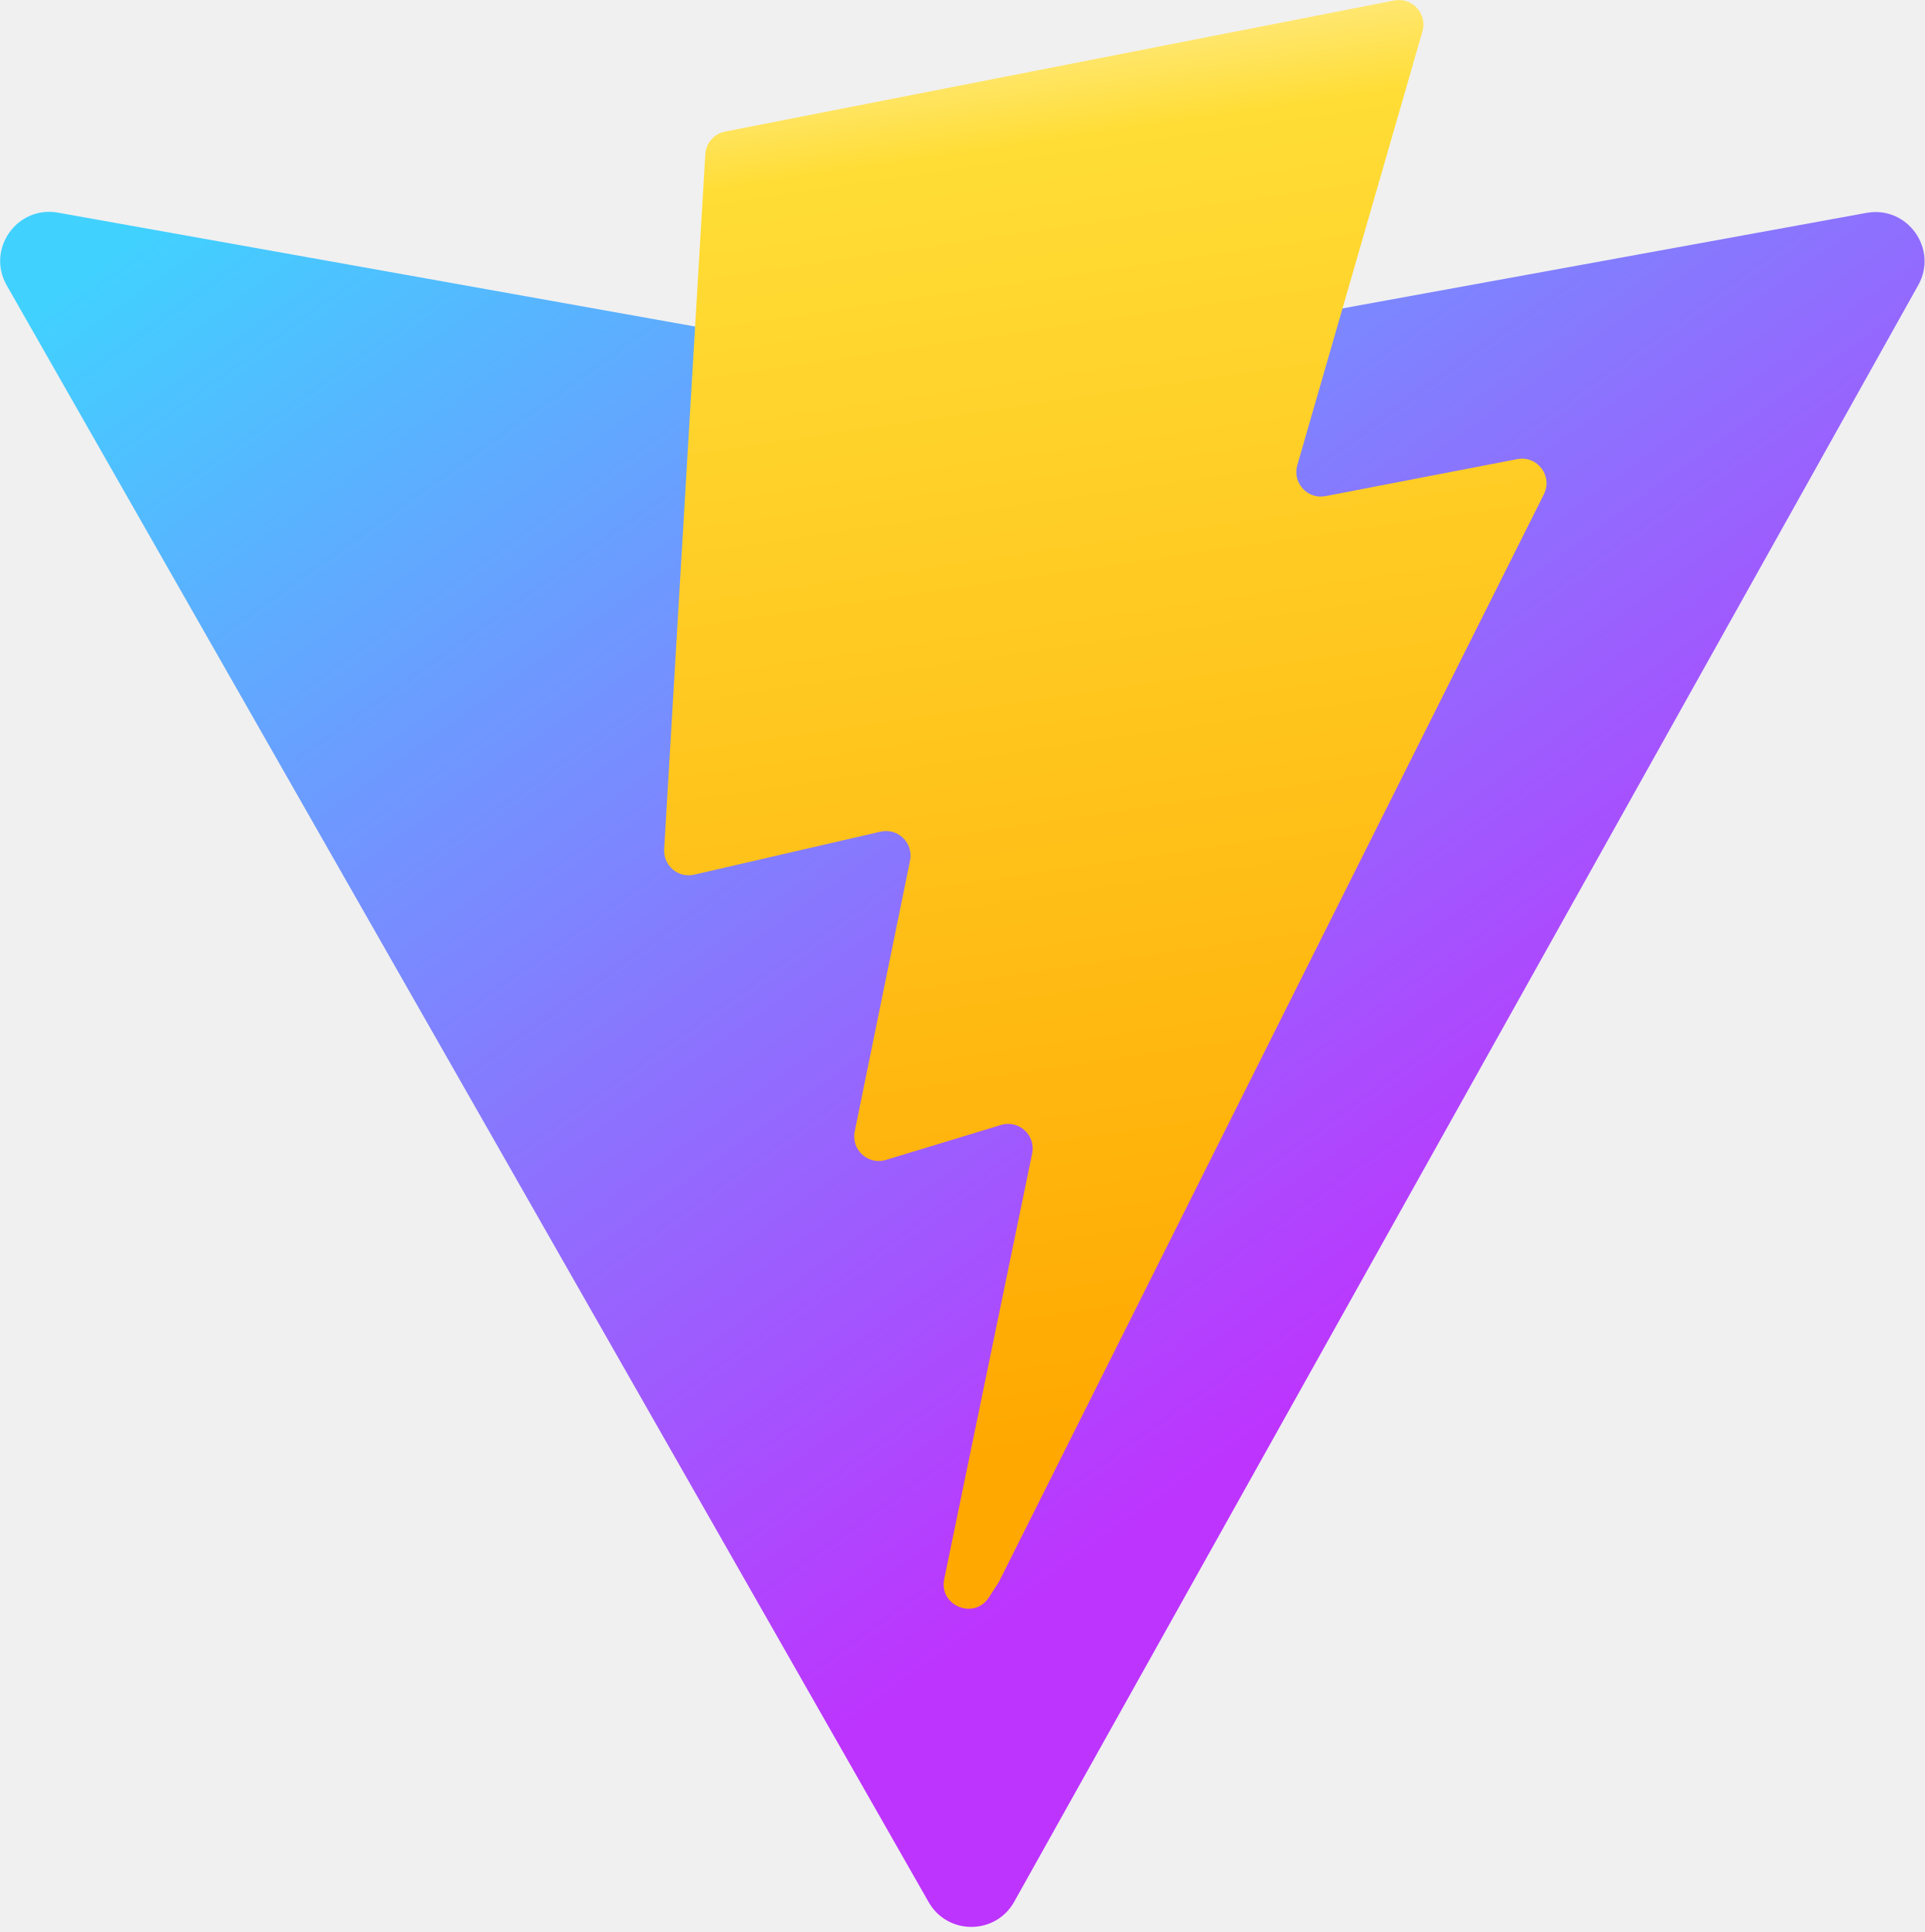
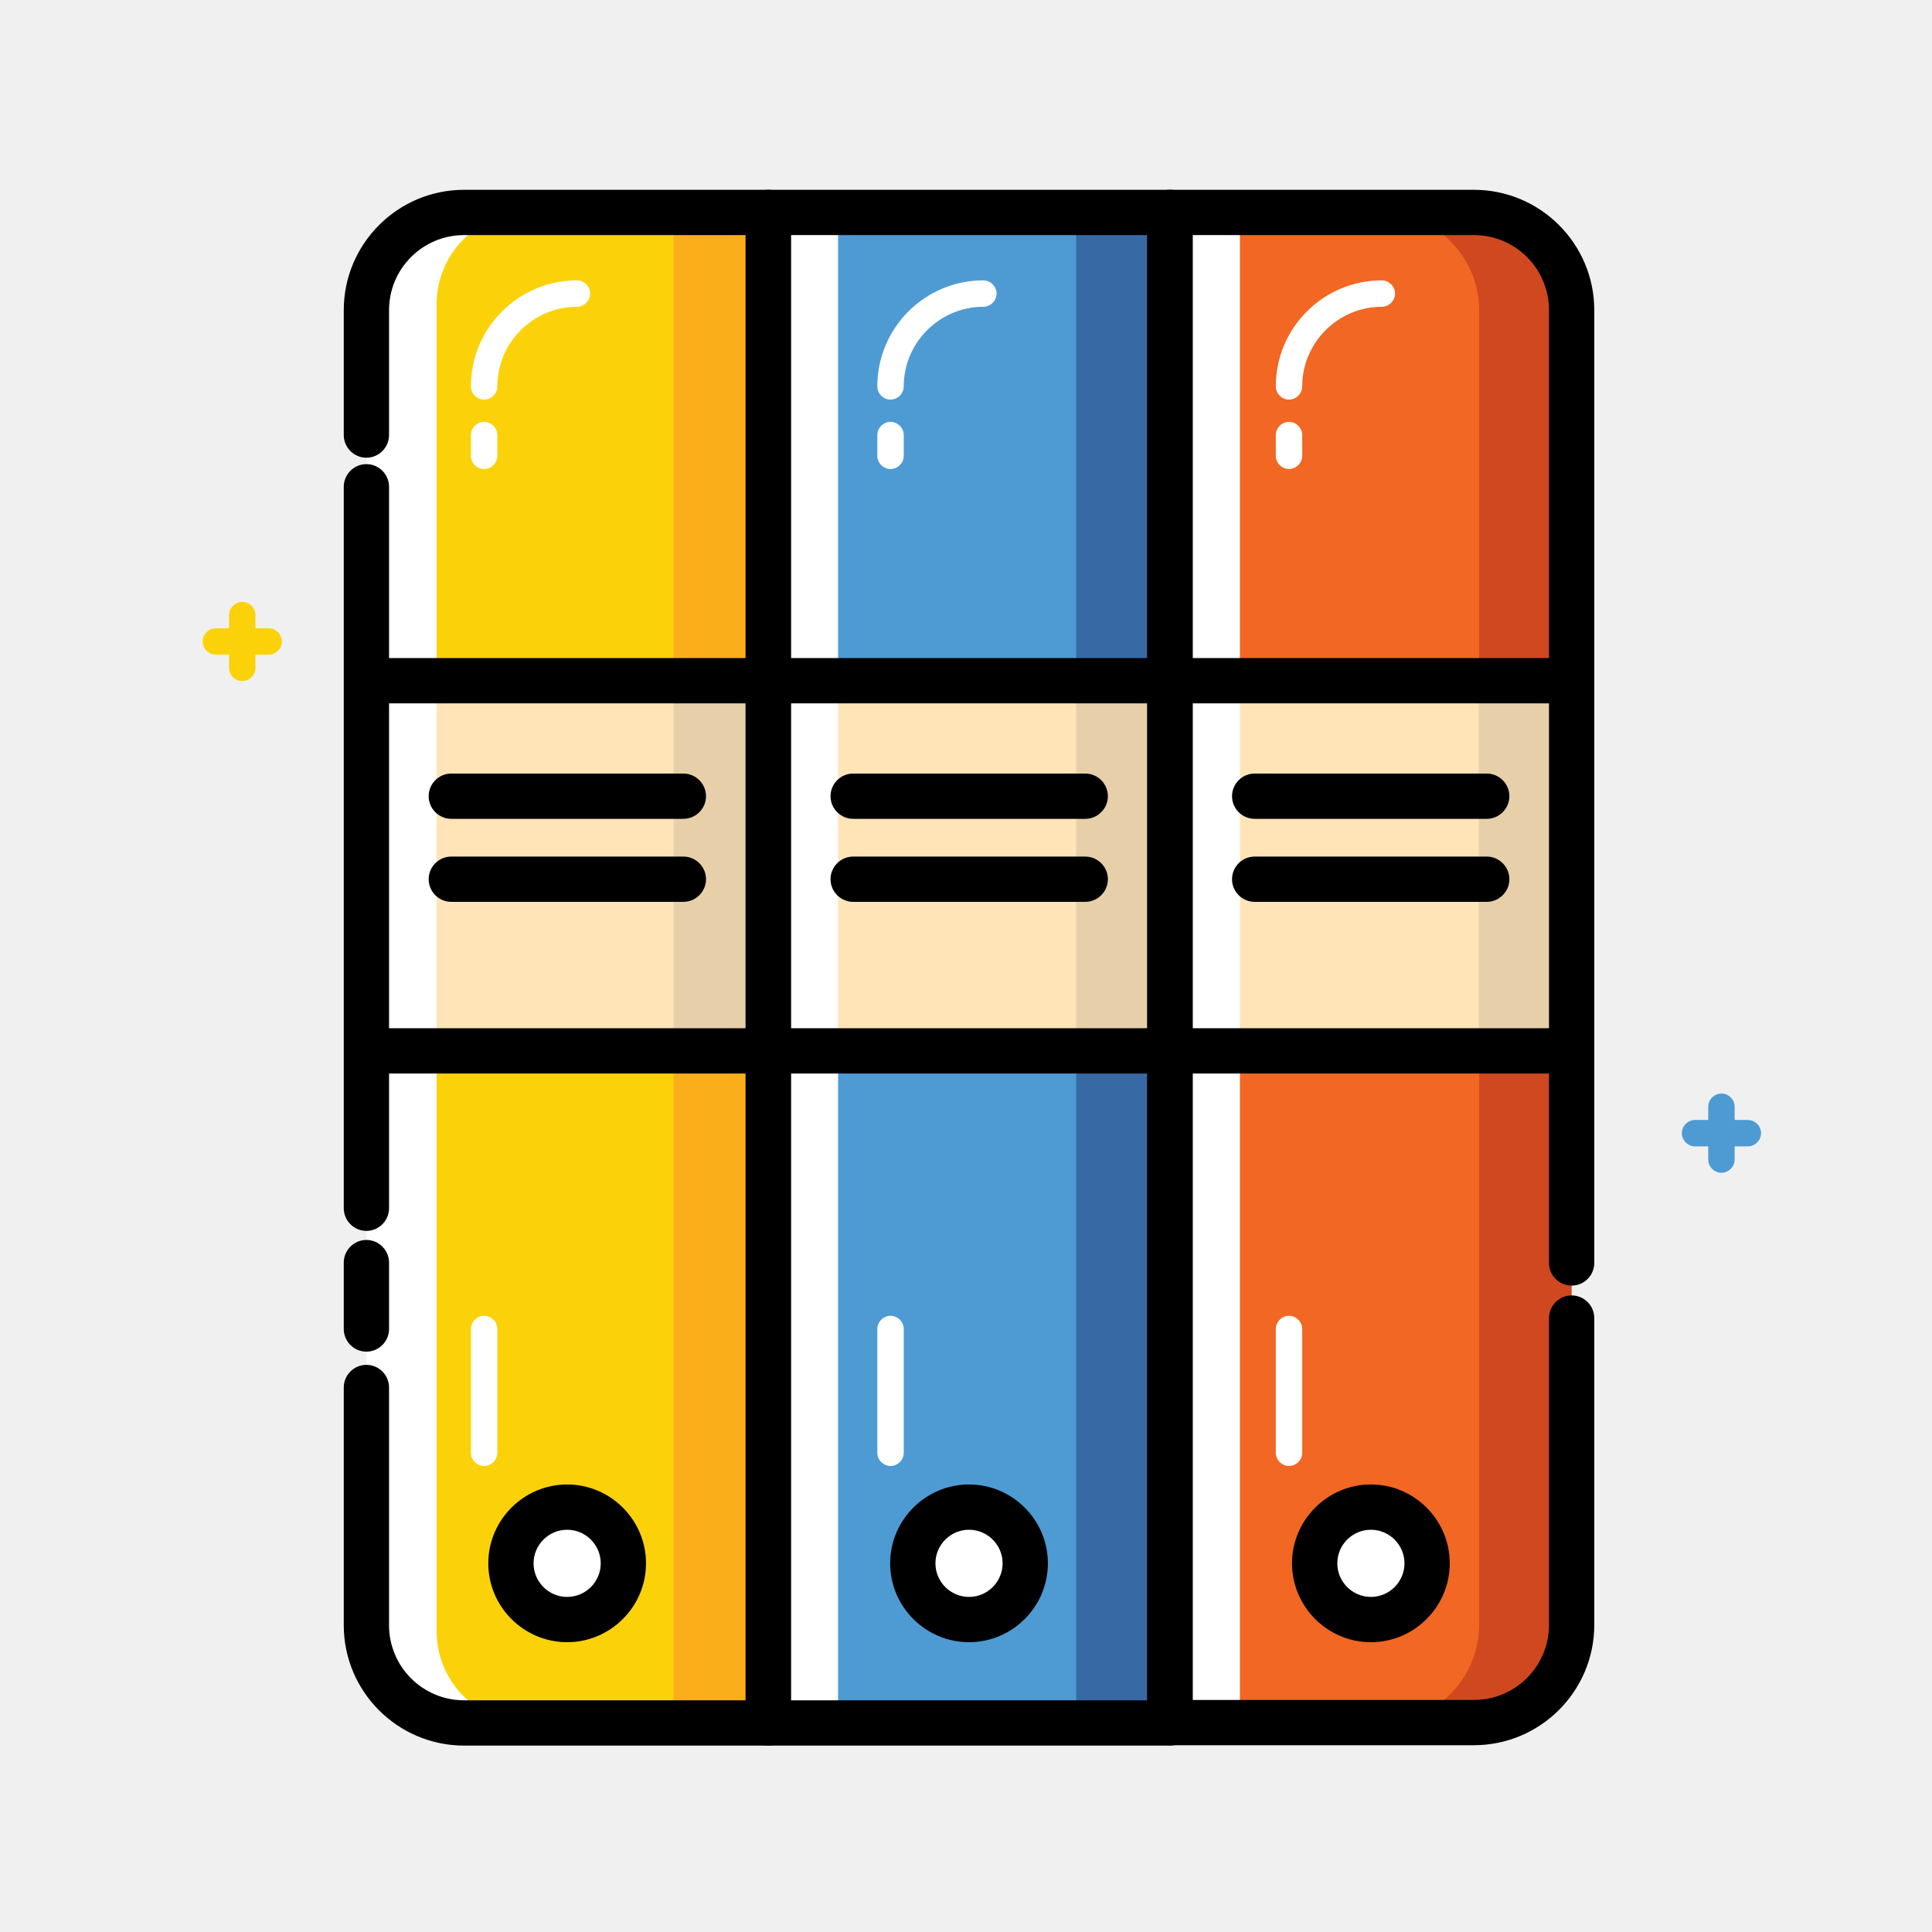
- <svg xmlns="http://www.w3.org/2000/svg" aria-hidden="true" role="img" class="iconify iconify--logos" width="31.88" height="32" preserveAspectRatio="xMidYMid meet" viewBox="0 0 256 257">
-   <defs>
-     <linearGradient id="IconifyId1813088fe1fbc01fb466" x1="-.828%" x2="57.636%" y1="7.652%" y2="78.411%">
-       <stop offset="0%" stop-color="#41D1FF" />
-       <stop offset="100%" stop-color="#BD34FE" />
-     </linearGradient>
-     <linearGradient id="IconifyId1813088fe1fbc01fb467" x1="43.376%" x2="50.316%" y1="2.242%" y2="89.03%">
-       <stop offset="0%" stop-color="#FFEA83" />
-       <stop offset="8.333%" stop-color="#FFDD35" />
-       <stop offset="100%" stop-color="#FFA800" />
-     </linearGradient>
-   </defs>
-   <path fill="url(#IconifyId1813088fe1fbc01fb466)" d="M255.153 37.938L134.897 252.976c-2.483 4.44-8.862 4.466-11.382.048L.875 37.958c-2.746-4.814 1.371-10.646 6.827-9.67l120.385 21.517a6.537 6.537 0 0 0 2.322-.004l117.867-21.483c5.438-.991 9.574 4.796 6.877 9.62Z" />
-   <path fill="url(#IconifyId1813088fe1fbc01fb467)" d="M185.432.063L96.44 17.501a3.268 3.268 0 0 0-2.634 3.014l-5.474 92.456a3.268 3.268 0 0 0 3.997 3.378l24.777-5.718c2.318-.535 4.413 1.507 3.936 3.838l-7.361 36.047c-.495 2.426 1.782 4.5 4.151 3.78l15.304-4.649c2.372-.72 4.652 1.36 4.15 3.788l-11.698 56.621c-.732 3.542 3.979 5.473 5.943 2.437l1.313-2.028l72.516-144.72c1.215-2.423-.88-5.186-3.54-4.672l-25.505 4.922c-2.396.462-4.435-1.77-3.759-4.114l16.646-57.705c.677-2.35-1.37-4.583-3.769-4.113Z" />
+ <svg xmlns="http://www.w3.org/2000/svg" id="Layer_1" style="enable-background:new 0 0 512 512;" version="1.1" viewBox="0 0 512 512" xml:space="preserve">
+   <style type="text/css">
+ 	.st0{fill:#F16723;}
+ 	.st1{fill:#FBD20A;}
+ 	.st2{fill:#4E9BD4;}
+ 	.st3{fill:#FFFFFF;}
+ 	.st4{fill:#FAAF1A;}
+ 	.st5{fill:#3769A5;}
+ 	.st6{fill:#D0481F;}
+ 	.st7{fill:#FFE4B8;}
+ 	.st8{fill:#E7D0A9;}
+ </style>
+   <path class="st2" d="M463.2,296.8h-3.5v-3.5c0-1.9-1.6-3.5-3.5-3.5s-3.5,1.6-3.5,3.5v3.5h-3.5c-1.9,0-3.5,1.6-3.5,3.5  s1.6,3.5,3.5,3.5h3.5v3.5c0,1.9,1.6,3.5,3.5,3.5s3.5-1.6,3.5-3.5v-3.5h3.5c1.9,0,3.5-1.6,3.5-3.5S465.1,296.8,463.2,296.8z" />
+   <path class="st1" d="M71.2,166.5h-3.5V163c0-1.9-1.6-3.5-3.5-3.5s-3.5,1.6-3.5,3.5v3.5h-3.5c-1.9,0-3.5,1.6-3.5,3.5s1.6,3.5,3.5,3.5  h3.5v3.5c0,1.9,1.6,3.5,3.5,3.5s3.5-1.6,3.5-3.5v-3.5h3.5c1.9,0,3.5-1.6,3.5-3.5S73.1,166.5,71.2,166.5z" />
+   <path class="st3" d="M128.3,456.6H123c-14.3,0-25.9-11.6-25.9-25.9V82.2c0-14.3,11.6-25.9,25.9-25.9h5.3V456.6z" />
+   <rect class="st4" height="400.3" width="26.4" x="177.1" y="55.4" />
+   <path class="st1" d="M178.5,456.6H140c-13.4,0-24.3-10.9-24.3-24.3V80.6c0-13.4,10.9-24.3,24.3-24.3h38.5V456.6z" />
+   <rect class="st3" height="400.3" width="20.2" x="202" y="56.3" />
+   <rect class="st5" height="400.3" width="30.6" x="281.1" y="55.4" />
+   <rect class="st2" height="400.3" width="63.1" x="222.1" y="56.3" />
+   <rect class="st3" height="400.3" width="20.2" x="308.4" y="56.3" />
+   <path class="st6" d="M385.9,455.7h-7.7V55.4h7.7c16.9,0,30.6,13.7,30.6,30.6v339.1C416.5,442,402.8,455.7,385.9,455.7z" />
+   <path class="st0" d="M366,456.6h-37.4V56.3H366c14.3,0,26,11.6,26,26v348.4C391.9,444.9,380.3,456.6,366,456.6z" />
+   <path class="st3" d="M128.3,105.9c-1.9,0-3.5-1.6-3.5-3.5c0-15.5,12.6-28.1,28.1-28.1c1.9,0,3.5,1.6,3.5,3.5s-1.6,3.5-3.5,3.5  c-11.6,0-21.1,9.5-21.1,21.1C131.8,104.3,130.2,105.9,128.3,105.9z" />
+   <path class="st3" d="M128.3,124.3c-1.9,0-3.5-1.6-3.5-3.5v-5.5c0-1.9,1.6-3.5,3.5-3.5s3.5,1.6,3.5,3.5v5.5  C131.8,122.7,130.2,124.3,128.3,124.3z" />
+   <path class="st3" d="M128.3,388.5c-1.9,0-3.5-1.6-3.5-3.5v-32.8c0-1.9,1.6-3.5,3.5-3.5s3.5,1.6,3.5,3.5V385  C131.8,386.9,130.2,388.5,128.3,388.5z" />
+   <path class="st3" d="M236,105.9c-1.9,0-3.5-1.6-3.5-3.5c0-15.5,12.6-28.1,28.1-28.1c1.9,0,3.5,1.6,3.5,3.5s-1.6,3.5-3.5,3.5  c-11.6,0-21.1,9.5-21.1,21.1C239.5,104.3,237.9,105.9,236,105.9z" />
+   <path class="st3" d="M236,124.3c-1.9,0-3.5-1.6-3.5-3.5v-5.5c0-1.9,1.6-3.5,3.5-3.5s3.5,1.6,3.5,3.5v5.5  C239.5,122.7,237.9,124.3,236,124.3z" />
+   <path class="st3" d="M236,388.5c-1.9,0-3.5-1.6-3.5-3.5v-32.8c0-1.9,1.6-3.5,3.5-3.5s3.5,1.6,3.5,3.5V385  C239.5,386.9,237.9,388.5,236,388.5z" />
+   <path class="st3" d="M341.6,105.9c-1.9,0-3.5-1.6-3.5-3.5c0-15.5,12.6-28.1,28.1-28.1c1.9,0,3.5,1.6,3.5,3.5s-1.6,3.5-3.5,3.5  c-11.6,0-21.1,9.5-21.1,21.1C345.1,104.3,343.5,105.9,341.6,105.9z" />
+   <path class="st3" d="M341.6,124.3c-1.9,0-3.5-1.6-3.5-3.5v-5.5c0-1.9,1.6-3.5,3.5-3.5s3.5,1.6,3.5,3.5v5.5  C345.1,122.7,343.5,124.3,341.6,124.3z" />
+   <path class="st3" d="M341.6,388.5c-1.9,0-3.5-1.6-3.5-3.5v-32.8c0-1.9,1.6-3.5,3.5-3.5s3.5,1.6,3.5,3.5V385  C345.1,386.9,343.5,388.5,341.6,388.5z" />
+   <path class="st7" d="M200.2,277.1h-99.7c-1.9,0-3.4-1.5-3.4-3.4v-91.3c0-1.9,1.5-3.4,3.4-3.4h99.7c1.9,0,3.4,1.5,3.4,3.4v91.3  C203.6,275.5,202,277.1,200.2,277.1z" />
+   <path class="st7" d="M306.6,277.1H207c-1.9,0-3.4-1.5-3.4-3.4v-91.3c0-1.9,1.5-3.4,3.4-3.4h99.7c1.9,0,3.4,1.5,3.4,3.4v91.3  C310,275.5,308.5,277.1,306.6,277.1z" />
+   <rect class="st7" height="98.1" width="106.5" x="310" y="180.3" />
+   <rect class="st3" height="94.7" width="18.6" x="97.1" y="180.3" />
+   <rect class="st3" height="94.7" width="16.9" x="205.2" y="180.3" />
+   <rect class="st3" height="94.7" width="16.9" x="311.7" y="180.3" />
+   <rect class="st8" height="94.7" width="19.9" x="391.9" y="180.3" />
+   <rect class="st8" height="94.7" width="20" x="285.2" y="180.7" />
+   <rect class="st8" height="94.7" width="19.9" x="178.5" y="180.7" />
+   <path d="M181.1,217h-61.5c-3.3,0-6-2.7-6-6s2.7-6,6-6h61.5c3.3,0,6,2.7,6,6S184.4,217,181.1,217z" />
+   <path d="M181.1,239h-61.5c-3.3,0-6-2.7-6-6s2.7-6,6-6h61.5c3.3,0,6,2.7,6,6S184.4,239,181.1,239z" />
+   <circle class="st3" cx="363.3" cy="414.3" r="14.9" />
+   <g>
+     <path d="M390.6,50.3H310c-3.3,0-6,2.7-6,6v127.5v91.3v181.4c0,3.3,2.7,6,6,6h80.6c17.6,0,31.9-14.3,31.9-31.9v-81.3   c0-3.3-2.7-6-6-6s-6,2.7-6,6v81.3c0,11-8.9,19.9-19.9,19.9H316v-166h94.5v50.2c0,3.3,2.7,6,6,6s6-2.7,6-6V275v-91.2V82.2   C422.5,64.6,408.2,50.3,390.6,50.3z M410.5,272.5H316v-86.1h94.5V272.5z M410.5,174.4H316V62.3h74.6c11,0,19.9,8.9,19.9,19.9V174.4   z" />
+     <path d="M332.5,217H394c3.3,0,6-2.7,6-6s-2.7-6-6-6h-61.5c-3.3,0-6,2.7-6,6S329.2,217,332.5,217z" />
+     <path d="M332.5,239H394c3.3,0,6-2.7,6-6s-2.7-6-6-6h-61.5c-3.3,0-6,2.7-6,6S329.2,239,332.5,239z" />
+     <path d="M342.4,414.3c0,11.5,9.4,20.9,20.9,20.9s20.9-9.4,20.9-20.9s-9.4-20.9-20.9-20.9S342.4,402.8,342.4,414.3z M372.2,414.3   c0,4.9-4,8.9-8.9,8.9s-8.9-4-8.9-8.9s4-8.9,8.9-8.9S372.2,409.4,372.2,414.3z" />
+   </g>
+   <circle class="st3" cx="150.3" cy="414.3" r="14.9" />
+   <g>
+     <path d="M97.1,358.2c3.3,0,6-2.7,6-6v-17.6c0-3.3-2.7-6-6-6s-6,2.7-6,6v17.6C91.1,355.5,93.8,358.2,97.1,358.2z" />
+     <path d="M203.6,50.3H123c-17.6,0-31.9,14.3-31.9,31.9v33.1c0,3.3,2.7,6,6,6s6-2.7,6-6V82.2c0-11,8.9-19.9,19.9-19.9h74.6v112.1   h-94.5V129c0-3.3-2.7-6-6-6s-6,2.7-6,6v54.8v91.3v45.1c0,3.3,2.7,6,6,6s6-2.7,6-6v-35.7h94.5v166.1H123c-11,0-19.9-8.9-19.9-19.9   v-63c0-3.3-2.7-6-6-6s-6,2.7-6,6v63c0,17.6,14.3,31.9,31.9,31.9h80.6c3.3,0,6-2.7,6-6V275v-91.2V56.3   C209.6,53,206.9,50.3,203.6,50.3z M197.6,272.5h-94.5v-86.1h94.5V272.5z" />
+     <path d="M171.2,414.3c0-11.5-9.4-20.9-20.9-20.9s-20.9,9.4-20.9,20.9s9.4,20.9,20.9,20.9S171.2,425.8,171.2,414.3z M141.4,414.3   c0-4.9,4-8.9,8.9-8.9c4.9,0,8.9,4,8.9,8.9s-4,8.9-8.9,8.9C145.4,423.2,141.4,419.2,141.4,414.3z" />
+   </g>
+   <circle class="st3" cx="256.8" cy="414.3" r="14.9" />
+   <g>
+     <path d="M310.1,50.3H203.6c-3.3,0-6,2.7-6,6v127.5v91.3v181.5c0,3.3,2.7,6,6,6h106.5c3.3,0,6-2.7,6-6V275v-91.2V56.3   C316.1,53,313.4,50.3,310.1,50.3z M304.1,450.6h-94.5V284.5h94.5V450.6z M304.1,272.5h-94.5v-86.1h94.5V272.5z M304.1,174.4h-94.5   V62.3h94.5V174.4z" />
+     <path d="M226.1,217h61.5c3.3,0,6-2.7,6-6s-2.7-6-6-6h-61.5c-3.3,0-6,2.7-6,6S222.8,217,226.1,217z" />
+     <path d="M226.1,239h61.5c3.3,0,6-2.7,6-6s-2.7-6-6-6h-61.5c-3.3,0-6,2.7-6,6S222.8,239,226.1,239z" />
+     <path d="M256.8,435.2c11.5,0,20.9-9.4,20.9-20.9s-9.4-20.9-20.9-20.9s-20.9,9.4-20.9,20.9S245.3,435.2,256.8,435.2z M256.8,405.4   c4.9,0,8.9,4,8.9,8.9s-4,8.9-8.9,8.9s-8.9-4-8.9-8.9S251.9,405.4,256.8,405.4z" />
+   </g>
</svg>
